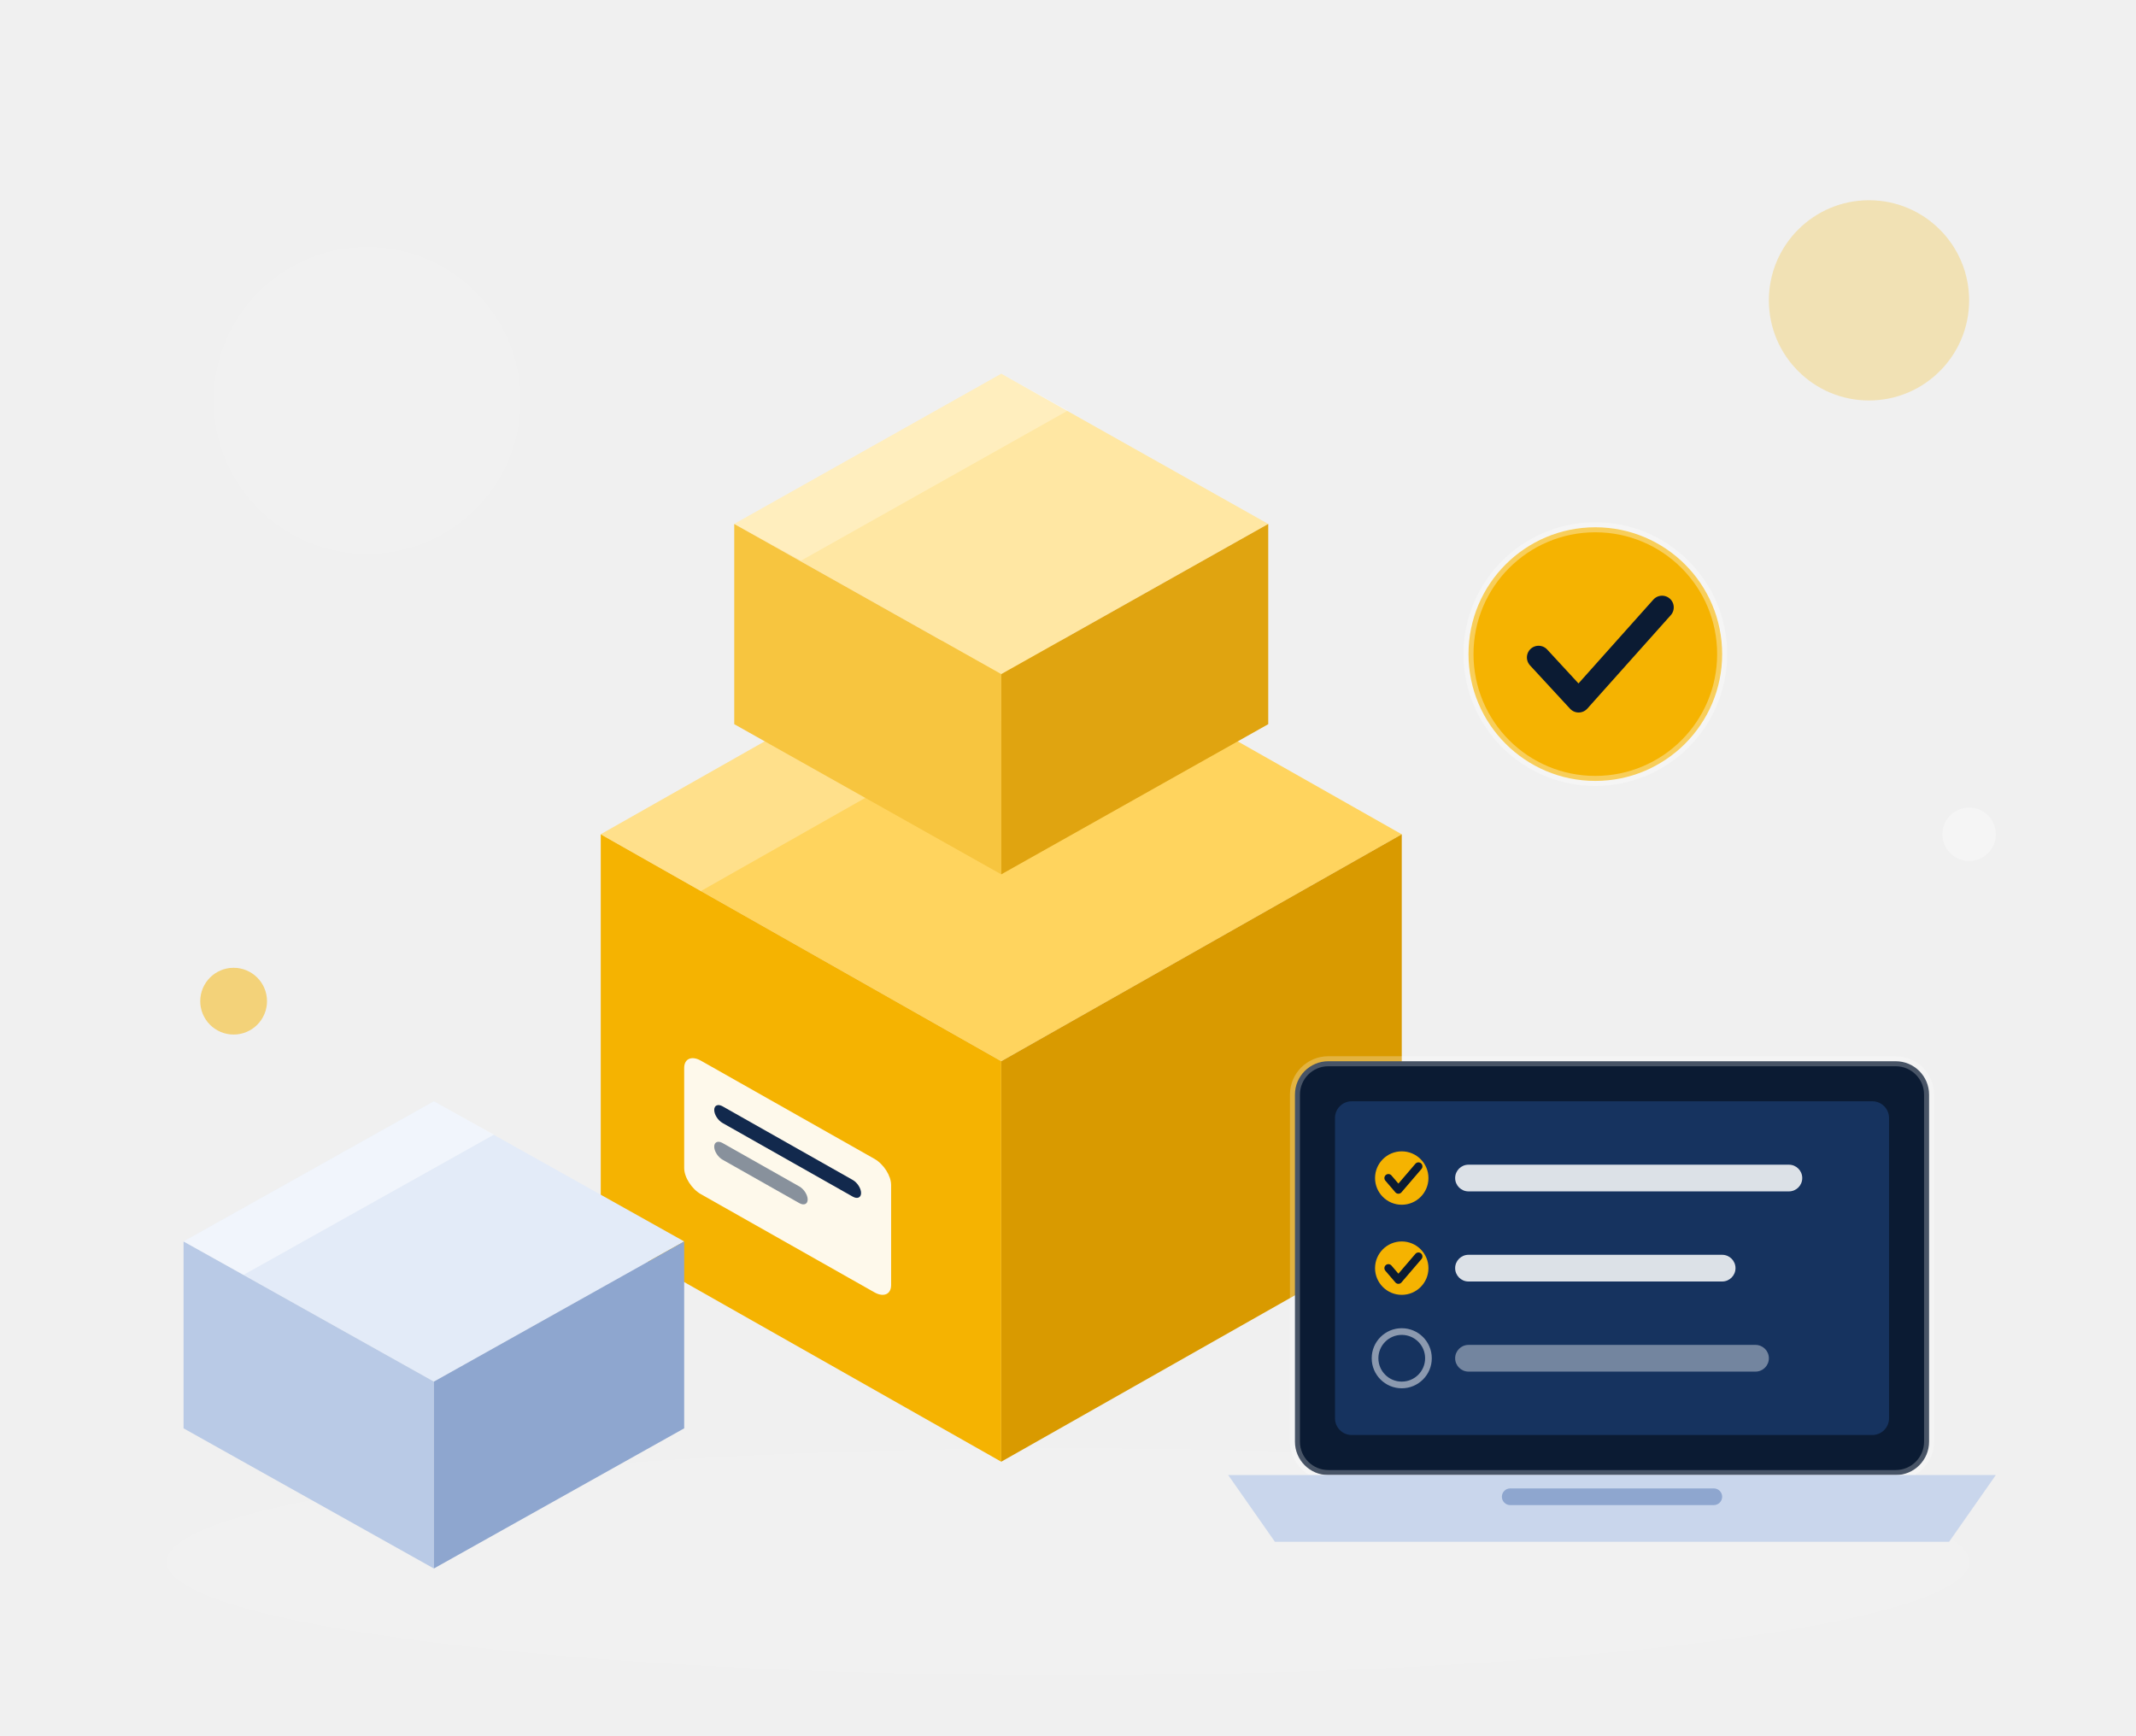
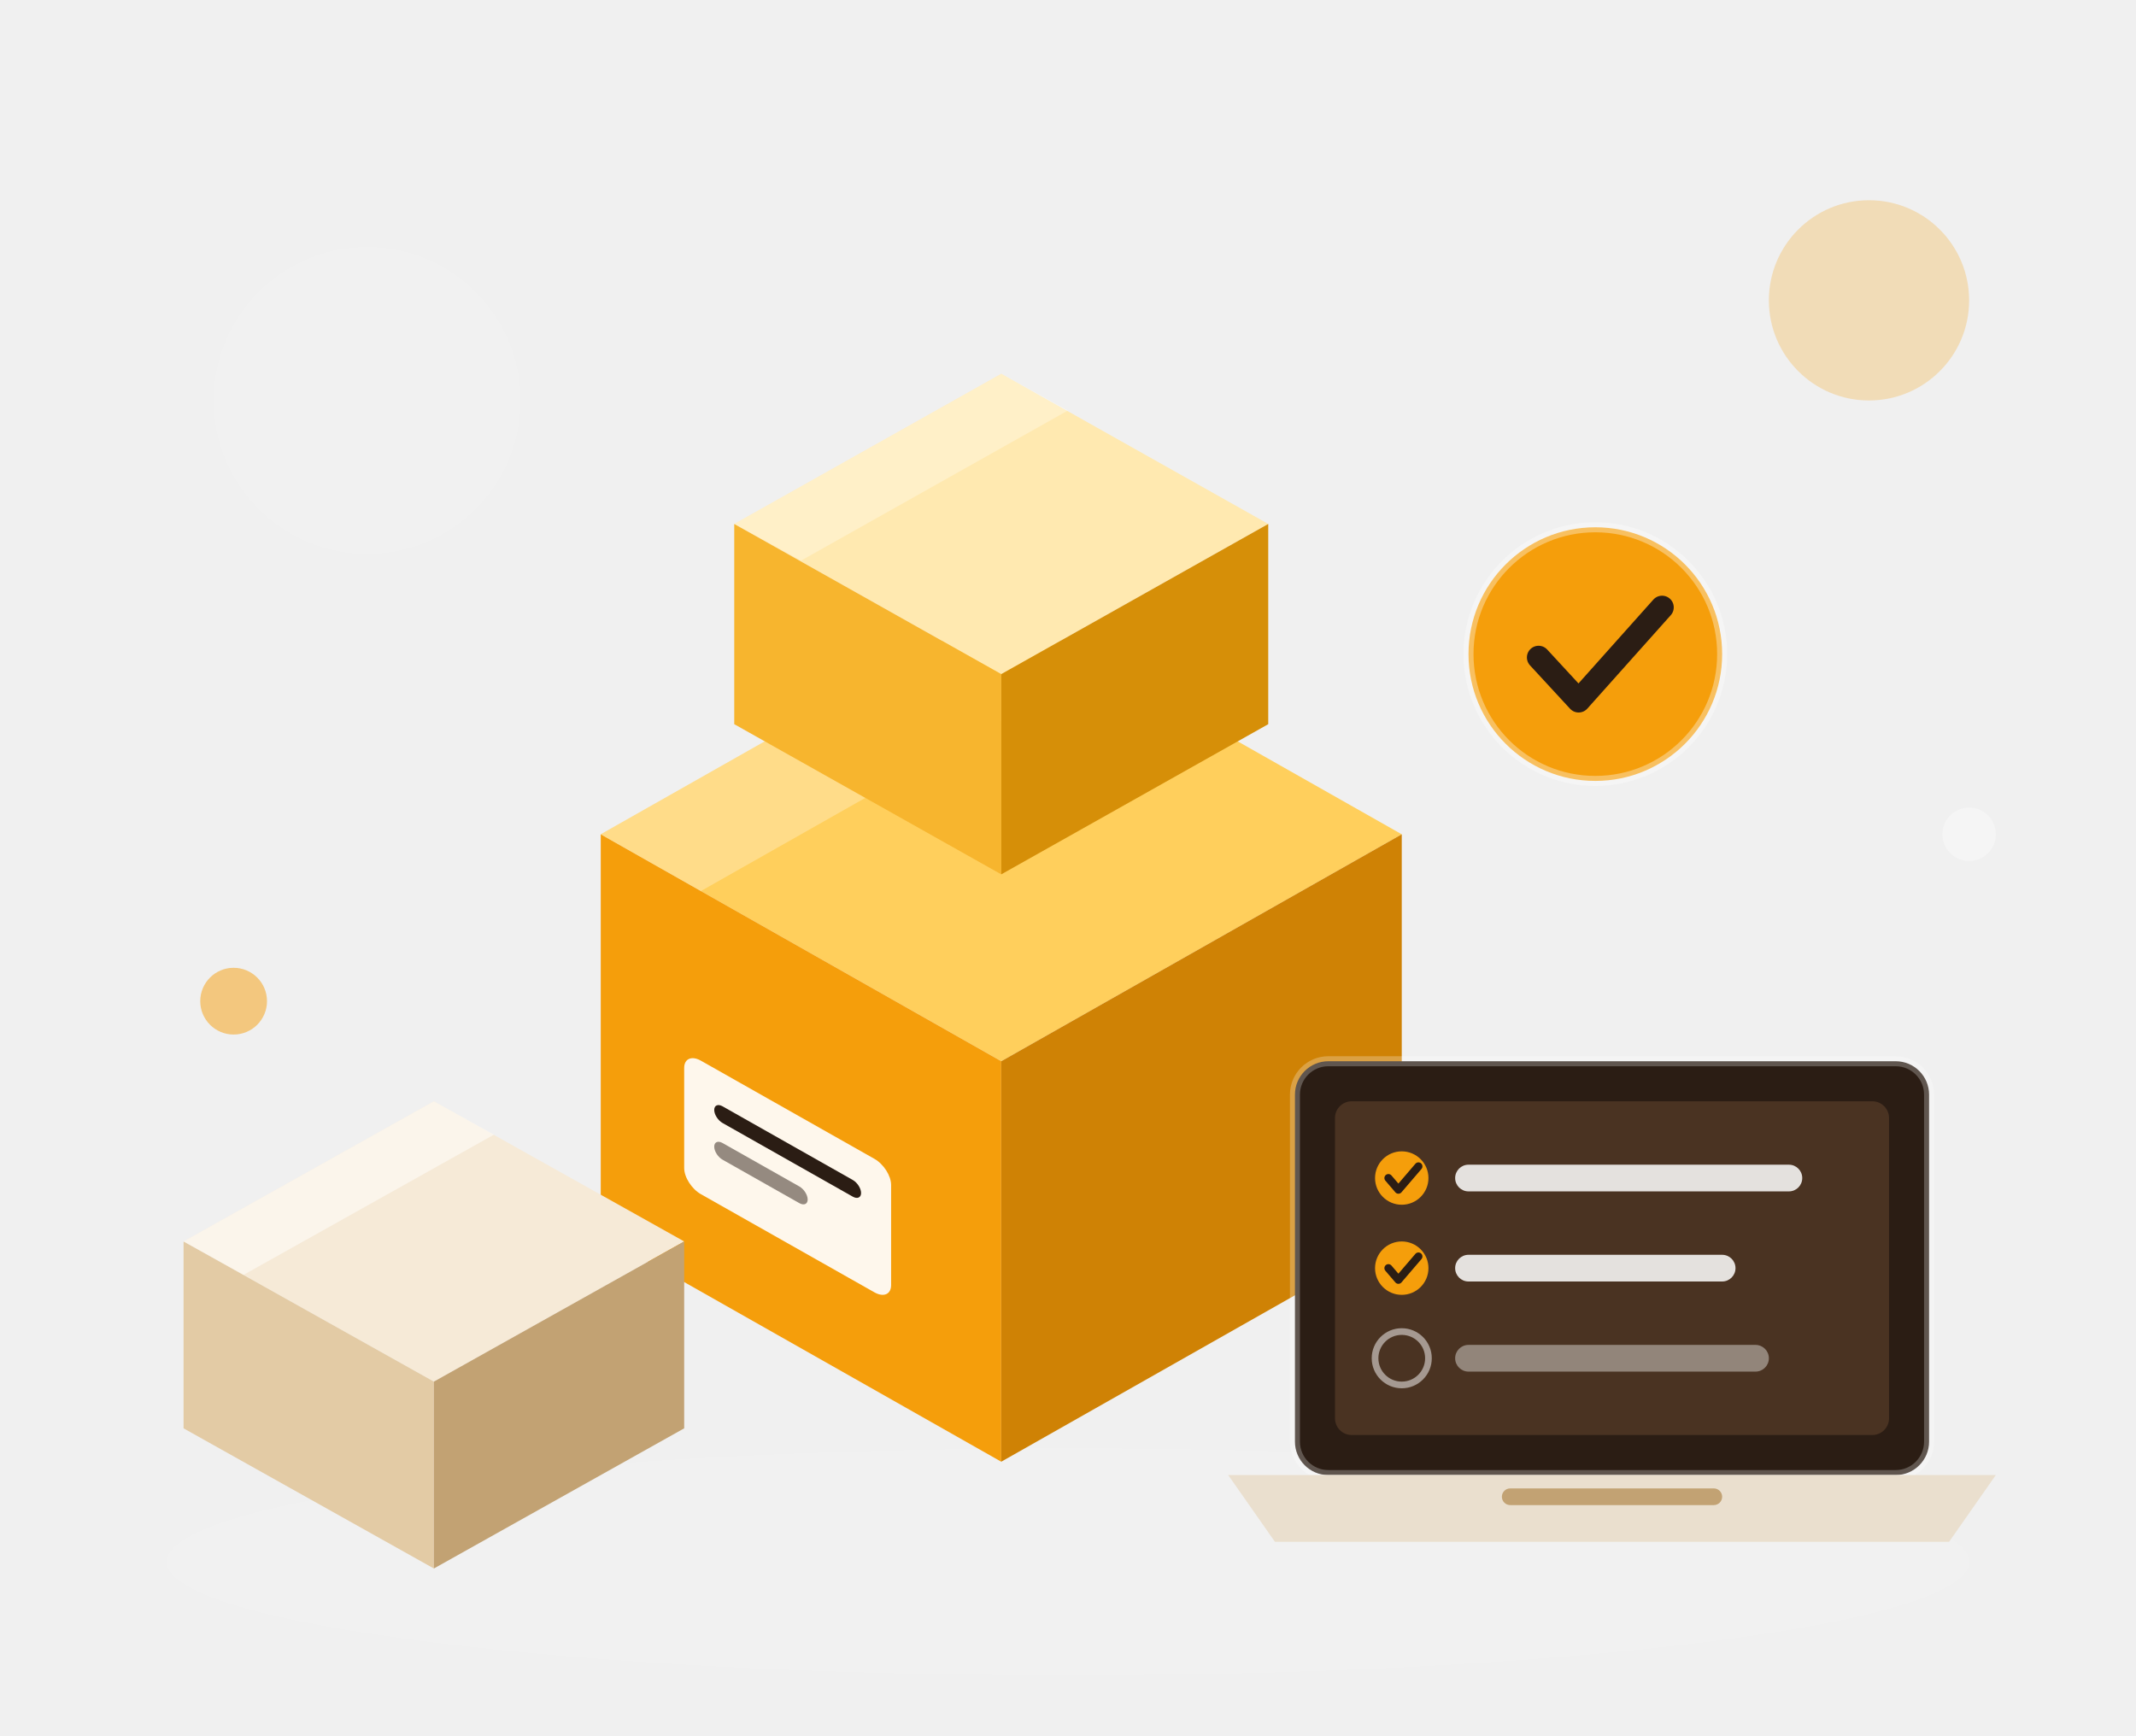
<svg xmlns="http://www.w3.org/2000/svg" viewBox="0 0 640 520" role="img" aria-label="Ilustrasi tumpukan kardus inventaris dan laptop">
  <ellipse cx="320" cy="468" rx="270" ry="34" fill="#ffffff" opacity="0.08" />
  <circle cx="110" cy="120" r="46" fill="#ffffff" opacity="0.06" />
-   <circle cx="560" cy="90" r="30" fill="#f5b301" opacity="0.25" />
-   <circle cx="70" cy="300" r="10" fill="#f5b301" opacity="0.5" />
+   <circle cx="560" cy="90" r="30" fill="#f59e0b" opacity="0.25" />
+   <circle cx="70" cy="300" r="10" fill="#f59e0b" opacity="0.5" />
  <circle cx="590" cy="250" r="8" fill="#ffffff" opacity="0.35" />
  <g>
-     <polygon points="300,182 420,250 300,318 180,250" fill="#ffd45e" />
-     <polygon points="180,250 300,318 300,438 180,370" fill="#f5b301" />
-     <polygon points="300,318 420,250 420,370 300,438" fill="#d99a00" />
+     <polygon points="300,182 420,250 300,318 180,250" fill="#ffcf5c" />
+     <polygon points="180,250 300,318 300,438 180,370" fill="#f59e0b" />
+     <polygon points="300,318 420,250 420,370 300,438" fill="#cf8205" />
    <polygon points="300,182 330,199 210,267 180,250" fill="#ffffff" opacity="0.28" />
    <g transform="translate(205,315) skewY(29.5)">
      <rect width="62" height="40" rx="5" fill="#ffffff" opacity="0.92" />
-       <rect x="9" y="10" width="44" height="5" rx="2.5" fill="#12294d" />
-       <rect x="9" y="21" width="28" height="5" rx="2.5" fill="#12294d" opacity="0.5" />
+       <rect x="9" y="10" width="44" height="5" rx="2.5" fill="#2b1d14" />
+       <rect x="9" y="21" width="28" height="5" rx="2.5" fill="#2b1d14" opacity="0.5" />
    </g>
  </g>
  <g>
-     <polygon points="300,112 380,157 300,202 220,157" fill="#ffe7a3" />
-     <polygon points="220,157 300,202 300,262 220,217" fill="#f7c53f" />
-     <polygon points="300,202 380,157 380,217 300,262" fill="#e0a410" />
+     <polygon points="300,112 380,157 300,202 220,157" fill="#ffe9b0" />
+     <polygon points="220,157 300,202 300,262 220,217" fill="#f7b52e" />
+     <polygon points="300,202 380,157 380,217 300,262" fill="#d68f08" />
    <polygon points="300,112 320,123 240,168 220,157" fill="#ffffff" opacity="0.3" />
  </g>
  <g>
-     <polygon points="130,330 205,372 130,414 55,372" fill="#e3ebf8" />
-     <polygon points="55,372 130,414 130,470 55,428" fill="#b9cae6" />
-     <polygon points="130,414 205,372 205,428 130,470" fill="#8ea6cf" />
+     <polygon points="130,330 205,372 130,414 55,372" fill="#f6ead7" />
+     <polygon points="55,372 130,414 130,470 55,428" fill="#e3cba5" />
+     <polygon points="130,414 205,372 205,428 130,470" fill="#c2a273" />
    <polygon points="130,330 148,340 73,382 55,372" fill="#ffffff" opacity="0.5" />
  </g>
  <g>
-     <rect x="388" y="318" width="190" height="124" rx="10" fill="#0b1b33" stroke="#ffffff" stroke-opacity="0.25" stroke-width="3" />
-     <rect x="400" y="330" width="166" height="100" rx="5" fill="#16335f" />
-     <circle cx="420" cy="353" r="8" fill="#f5b301" />
-     <path d="M416 353 l3 3.5 l6 -7" fill="none" stroke="#0b1b33" stroke-width="2.4" stroke-linecap="round" stroke-linejoin="round" />
+     <rect x="388" y="318" width="190" height="124" rx="10" fill="#2b1d14" stroke="#ffffff" stroke-opacity="0.25" stroke-width="3" />
+     <rect x="400" y="330" width="166" height="100" rx="5" fill="#4a3322" />
+     <circle cx="420" cy="353" r="8" fill="#f59e0b" />
+     <path d="M416 353 l3 3.5 l6 -7" fill="none" stroke="#2b1d14" stroke-width="2.4" stroke-linecap="round" stroke-linejoin="round" />
    <rect x="436" y="349" width="104" height="8" rx="4" fill="#ffffff" opacity="0.85" />
-     <circle cx="420" cy="380" r="8" fill="#f5b301" />
-     <path d="M416 380 l3 3.5 l6 -7" fill="none" stroke="#0b1b33" stroke-width="2.4" stroke-linecap="round" stroke-linejoin="round" />
+     <circle cx="420" cy="380" r="8" fill="#f59e0b" />
+     <path d="M416 380 l3 3.5 l6 -7" fill="none" stroke="#2b1d14" stroke-width="2.4" stroke-linecap="round" stroke-linejoin="round" />
    <rect x="436" y="376" width="84" height="8" rx="4" fill="#ffffff" opacity="0.85" />
    <circle cx="420" cy="407" r="8" fill="none" stroke="#ffffff" stroke-opacity="0.5" stroke-width="2" />
    <rect x="436" y="403" width="94" height="8" rx="4" fill="#ffffff" opacity="0.4" />
-     <path d="M368 442 h230 l-14 20 h-202 z" fill="#c9d6ec" />
-     <rect x="450" y="446" width="66" height="5" rx="2.5" fill="#8ea6cf" />
+     <path d="M368 442 h230 l-14 20 h-202 z" fill="#eadfce" />
+     <rect x="450" y="446" width="66" height="5" rx="2.5" fill="#c2a273" />
  </g>
  <g>
-     <circle cx="478" cy="196" r="38" fill="#f5b301" />
+     <circle cx="478" cy="196" r="38" fill="#f59e0b" />
    <circle cx="478" cy="196" r="38" fill="none" stroke="#ffffff" stroke-opacity="0.35" stroke-width="3" />
-     <path d="M461 197 l12 13 l25 -28" fill="none" stroke="#0b1b33" stroke-width="7" stroke-linecap="round" stroke-linejoin="round" />
+     <path d="M461 197 l12 13 l25 -28" fill="none" stroke="#2b1d14" stroke-width="7" stroke-linecap="round" stroke-linejoin="round" />
  </g>
</svg>
